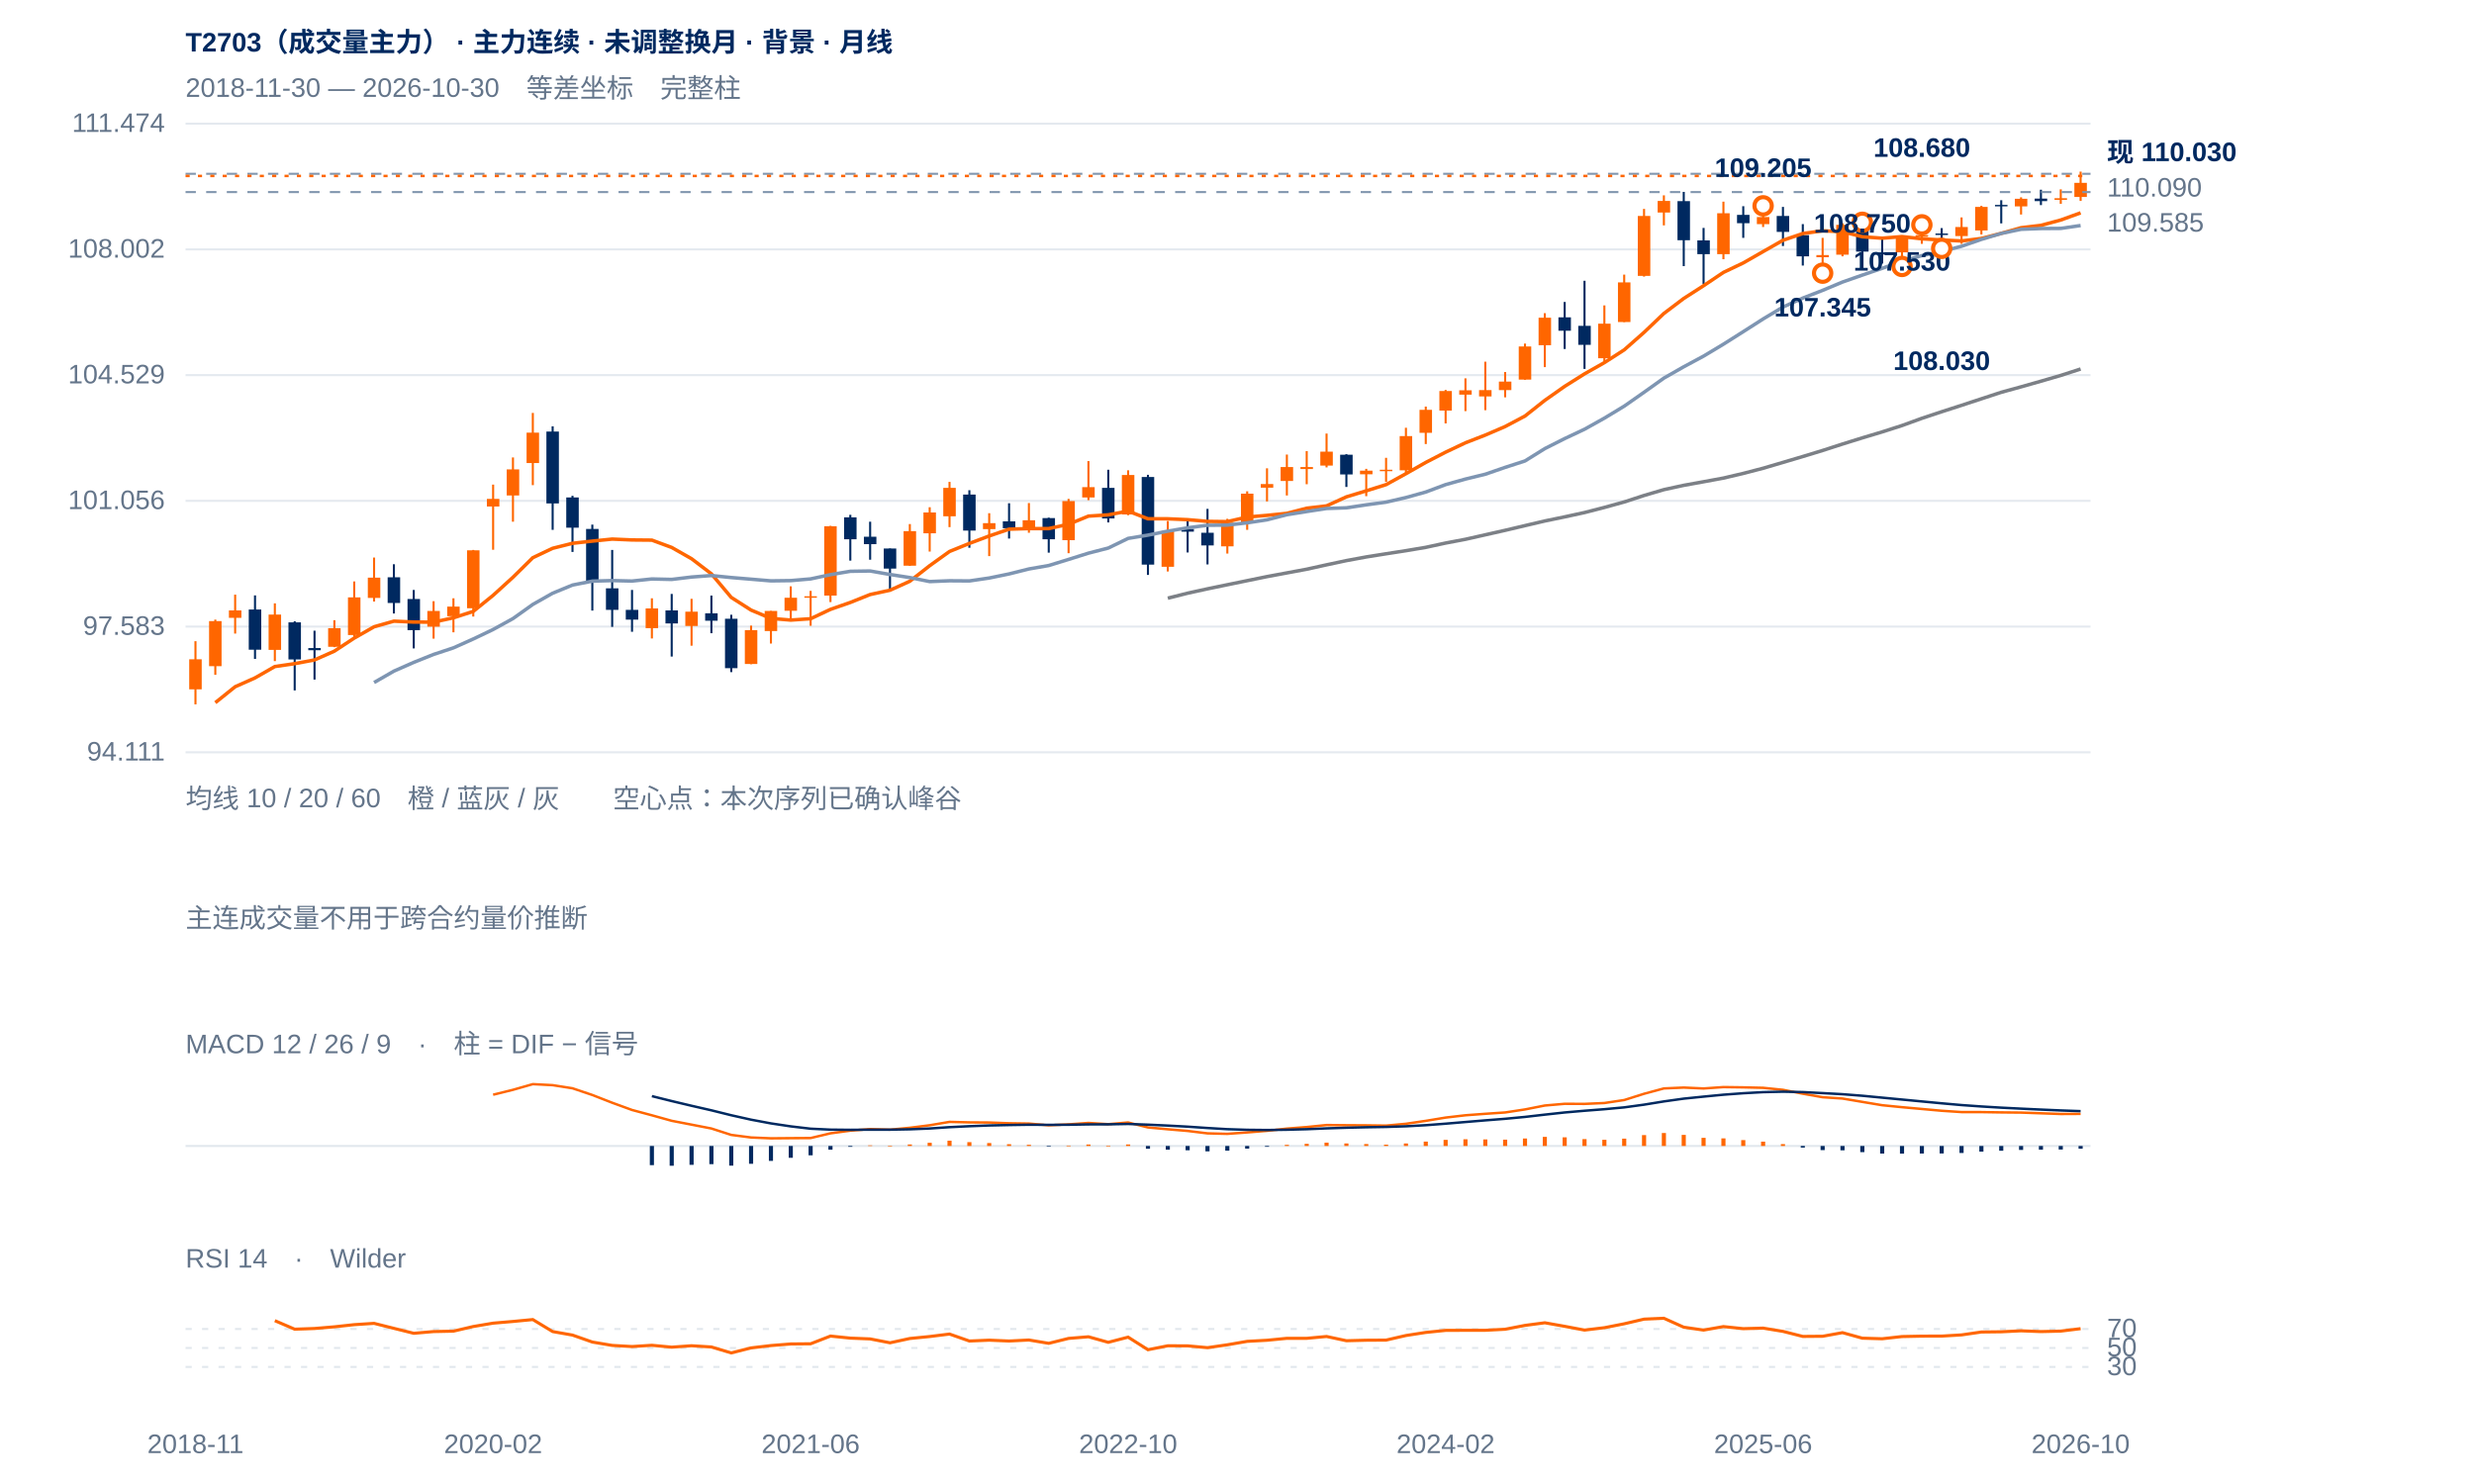
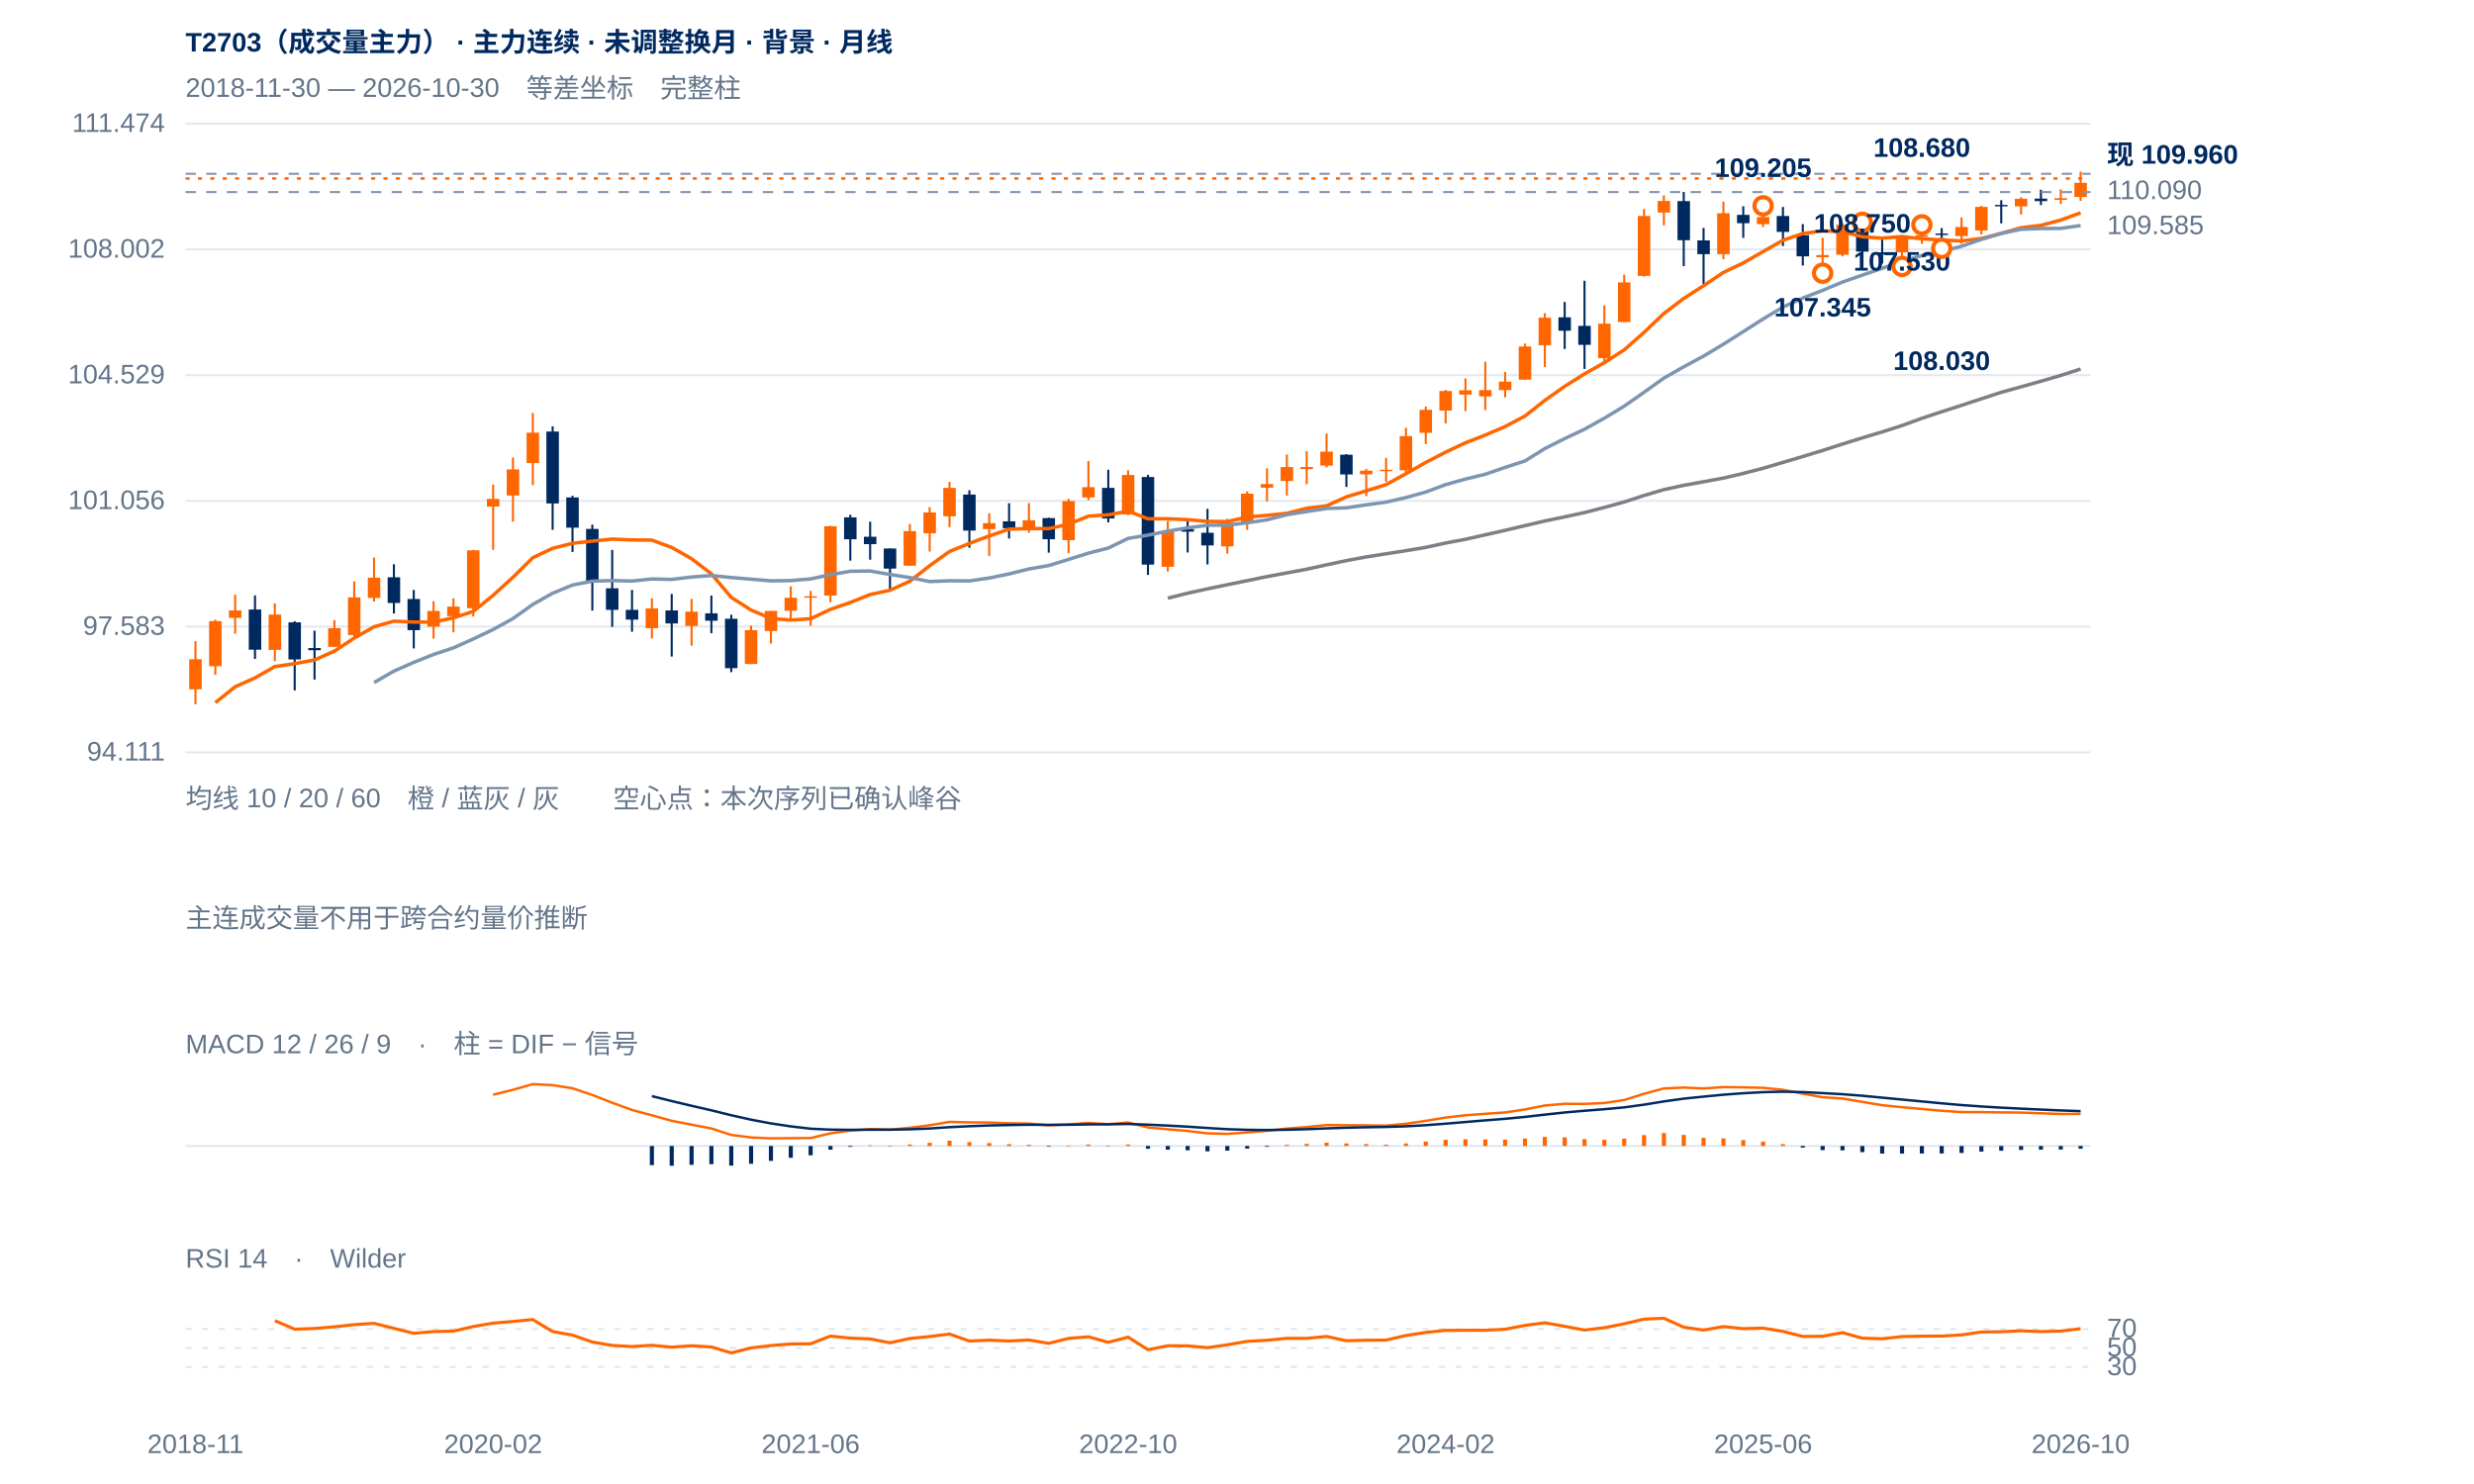
<svg xmlns="http://www.w3.org/2000/svg" viewBox="0 0 1200 720" role="img" aria-label="T2703（成交量主力） 月线 真实价格与结构">
  <style>text{font:13px Microsoft YaHei,Arial,sans-serif;fill:#64758a}.b{font-weight:700;fill:#002960}</style>
  <rect width="100%" height="100%" fill="#fff" />
  <text x="90.00" y="25.00" text-anchor="start" class="b">T2703（成交量主力） · 主力连续 · 未调整换月 · 背景 · 月线</text>
  <text x="90.00" y="47.00" text-anchor="start">2018-11-30 — 2026-10-30　等差坐标　完整柱</text>
  <polyline points="90.00,365.00 1014.00,365.00" fill="none" stroke="#e4e9ef" stroke-width="1" />
  <text x="80.00" y="369.00" text-anchor="end">94.111</text>
  <polyline points="90.00,304.00 1014.00,304.00" fill="none" stroke="#e4e9ef" stroke-width="1" />
  <text x="80.00" y="308.00" text-anchor="end">97.583</text>
  <polyline points="90.00,243.00 1014.00,243.00" fill="none" stroke="#e4e9ef" stroke-width="1" />
  <text x="80.00" y="247.00" text-anchor="end">101.056</text>
  <polyline points="90.00,182.00 1014.00,182.00" fill="none" stroke="#e4e9ef" stroke-width="1" />
  <text x="80.00" y="186.00" text-anchor="end">104.529</text>
  <polyline points="90.00,121.00 1014.00,121.00" fill="none" stroke="#e4e9ef" stroke-width="1" />
  <text x="80.00" y="125.00" text-anchor="end">108.002</text>
  <polyline points="90.00,60.00 1014.00,60.00" fill="none" stroke="#e4e9ef" stroke-width="1" />
  <text x="80.00" y="64.00" text-anchor="end">111.474</text>
  <g>
    <path d="M94.81,311.09V341.74" stroke="#FF6600" />
    <rect x="91.78" y="319.87" width="6.06" height="14.58" fill="#FF6600" />
  </g>
  <g>
    <path d="M104.44,300.63V327.42" stroke="#FF6600" />
    <rect x="101.41" y="301.34" width="6.06" height="21.87" fill="#FF6600" />
  </g>
  <g>
    <path d="M114.06,288.51V307.40" stroke="#FF6600" />
    <rect x="111.03" y="296.16" width="6.06" height="3.60" fill="#FF6600" />
  </g>
  <g>
    <path d="M123.69,288.87V319.69" stroke="#002960" />
    <rect x="120.66" y="295.72" width="6.06" height="19.50" fill="#002960" />
  </g>
  <g>
    <path d="M133.31,292.73V320.75" stroke="#FF6600" />
    <rect x="130.28" y="298.18" width="6.06" height="17.13" fill="#FF6600" />
  </g>
  <g>
    <path d="M142.94,301.42V334.97" stroke="#002960" />
    <rect x="139.91" y="301.95" width="6.06" height="18.00" fill="#002960" />
  </g>
  <g>
    <path d="M152.56,305.99V329.71" stroke="#002960" />
    <rect x="149.53" y="314.42" width="6.06" height="1.05" fill="#002960" />
  </g>
  <g>
    <path d="M162.19,300.90V313.98" stroke="#FF6600" />
    <rect x="159.16" y="304.76" width="6.06" height="9.05" fill="#FF6600" />
  </g>
  <g>
    <path d="M171.81,282.10V308.98" stroke="#FF6600" />
    <rect x="168.78" y="289.83" width="6.06" height="18.27" fill="#FF6600" />
  </g>
  <g>
    <path d="M181.44,270.51V291.85" stroke="#FF6600" />
    <rect x="178.41" y="280.26" width="6.06" height="9.84" fill="#FF6600" />
  </g>
  <g>
    <path d="M191.06,273.76V297.65" stroke="#002960" />
    <rect x="188.03" y="280.08" width="6.06" height="12.47" fill="#002960" />
  </g>
  <g>
    <path d="M200.69,286.23V314.60" stroke="#002960" />
    <rect x="197.66" y="290.62" width="6.06" height="15.11" fill="#002960" />
  </g>
  <g>
    <path d="M210.31,291.68V309.86" stroke="#FF6600" />
    <rect x="207.28" y="296.42" width="6.06" height="7.64" fill="#FF6600" />
  </g>
  <g>
    <path d="M219.94,290.27V306.78" stroke="#FF6600" />
    <rect x="216.91" y="294.31" width="6.06" height="4.65" fill="#FF6600" />
  </g>
  <g>
    <path d="M229.56,266.82V299.14" stroke="#FF6600" />
    <rect x="226.53" y="267.00" width="6.06" height="28.10" fill="#FF6600" />
  </g>
  <g>
    <path d="M239.19,235.12V266.73" stroke="#FF6600" />
    <rect x="236.16" y="242.05" width="6.06" height="3.69" fill="#FF6600" />
  </g>
  <g>
    <path d="M248.81,221.94V253.12" stroke="#FF6600" />
    <rect x="245.78" y="227.74" width="6.06" height="12.65" fill="#FF6600" />
  </g>
  <g>
    <path d="M258.44,200.34V235.38" stroke="#FF6600" />
    <rect x="255.41" y="209.91" width="6.06" height="14.75" fill="#FF6600" />
  </g>
  <g>
    <path d="M268.06,206.84V257.07" stroke="#002960" />
    <rect x="265.03" y="209.38" width="6.06" height="34.87" fill="#002960" />
  </g>
  <g>
    <path d="M277.69,240.56V267.79" stroke="#002960" />
    <rect x="274.66" y="241.35" width="6.06" height="14.67" fill="#002960" />
  </g>
  <g>
    <path d="M287.31,254.53V296.24" stroke="#002960" />
    <rect x="284.28" y="256.63" width="6.06" height="25.29" fill="#002960" />
  </g>
  <g>
    <path d="M296.94,266.82V304.15" stroke="#002960" />
    <rect x="293.91" y="285.44" width="6.06" height="10.45" fill="#002960" />
  </g>
  <g>
    <path d="M306.56,286.23V306.52" stroke="#002960" />
    <rect x="303.53" y="295.89" width="6.06" height="4.74" fill="#002960" />
  </g>
  <g>
    <path d="M316.19,290.27V309.77" stroke="#FF6600" />
    <rect x="313.16" y="295.19" width="6.06" height="9.57" fill="#FF6600" />
  </g>
  <g>
    <path d="M325.81,288.16V318.55" stroke="#002960" />
    <rect x="322.78" y="296.16" width="6.06" height="6.32" fill="#002960" />
  </g>
  <g>
    <path d="M335.44,290.53V313.28" stroke="#FF6600" />
    <rect x="332.41" y="296.77" width="6.06" height="6.94" fill="#FF6600" />
  </g>
  <g>
    <path d="M345.06,288.95V307.22" stroke="#002960" />
    <rect x="342.03" y="297.56" width="6.06" height="3.60" fill="#002960" />
  </g>
  <g>
    <path d="M354.69,298.26V326.10" stroke="#002960" />
    <rect x="351.66" y="300.20" width="6.06" height="23.98" fill="#002960" />
  </g>
  <g>
    <path d="M364.31,303.53V322.24" stroke="#FF6600" />
    <rect x="361.28" y="305.73" width="6.06" height="16.42" fill="#FF6600" />
  </g>
  <g>
    <path d="M373.94,296.42V312.23" stroke="#FF6600" />
    <rect x="370.91" y="296.42" width="6.06" height="9.75" fill="#FF6600" />
  </g>
  <g>
    <path d="M383.56,284.47V301.07" stroke="#FF6600" />
    <rect x="380.53" y="290.01" width="6.06" height="6.32" fill="#FF6600" />
  </g>
  <g>
    <path d="M393.19,286.67V303.62" stroke="#FF6600" />
    <rect x="390.16" y="289.30" width="6.06" height="0.70" fill="#FF6600" />
  </g>
  <g>
    <path d="M402.81,255.14V292.12" stroke="#FF6600" />
    <rect x="399.78" y="255.32" width="6.06" height="33.64" fill="#FF6600" />
  </g>
  <g>
    <path d="M412.44,249.78V272.00" stroke="#002960" />
    <rect x="409.41" y="251.01" width="6.06" height="10.63" fill="#002960" />
  </g>
  <g>
    <path d="M422.06,253.12V271.56" stroke="#002960" />
    <rect x="419.03" y="260.41" width="6.06" height="3.60" fill="#002960" />
  </g>
  <g>
    <path d="M431.69,266.12V285.70" stroke="#002960" />
    <rect x="428.66" y="266.12" width="6.06" height="9.75" fill="#002960" />
  </g>
  <g>
    <path d="M441.31,254.26V274.55" stroke="#FF6600" />
    <rect x="438.28" y="257.69" width="6.06" height="16.77" fill="#FF6600" />
  </g>
  <g>
    <path d="M450.94,246.09V267.61" stroke="#FF6600" />
    <rect x="447.91" y="248.64" width="6.06" height="10.10" fill="#FF6600" />
  </g>
  <g>
    <path d="M460.56,233.80V255.75" stroke="#FF6600" />
    <rect x="457.53" y="236.70" width="6.06" height="13.79" fill="#FF6600" />
  </g>
  <g>
    <path d="M470.19,237.84V265.77" stroke="#002960" />
    <rect x="467.16" y="239.95" width="6.06" height="17.48" fill="#002960" />
  </g>
  <g>
    <path d="M479.81,248.99V269.81" stroke="#FF6600" />
    <rect x="476.78" y="253.82" width="6.06" height="2.90" fill="#FF6600" />
  </g>
  <g>
    <path d="M489.44,244.16V261.29" stroke="#002960" />
    <rect x="486.41" y="252.94" width="6.06" height="3.34" fill="#002960" />
  </g>
  <g>
    <path d="M499.06,244.07V258.48" stroke="#FF6600" />
    <rect x="496.03" y="252.42" width="6.06" height="4.57" fill="#FF6600" />
  </g>
  <g>
    <path d="M508.69,251.19V268.14" stroke="#002960" />
    <rect x="505.66" y="251.36" width="6.06" height="10.28" fill="#002960" />
  </g>
  <g>
    <path d="M518.31,242.05V268.40" stroke="#FF6600" />
    <rect x="515.28" y="243.11" width="6.06" height="18.97" fill="#FF6600" />
  </g>
  <g>
    <path d="M527.94,223.70V242.67" stroke="#FF6600" />
    <rect x="524.91" y="236.35" width="6.06" height="5.01" fill="#FF6600" />
  </g>
  <g>
    <path d="M537.56,227.91V253.47" stroke="#002960" />
    <rect x="534.53" y="236.70" width="6.06" height="14.84" fill="#002960" />
  </g>
  <g>
    <path d="M547.19,228.18V249.96" stroke="#FF6600" />
    <rect x="544.16" y="230.46" width="6.06" height="19.15" fill="#FF6600" />
  </g>
  <g>
    <path d="M556.81,230.37V278.94" stroke="#002960" />
    <rect x="553.78" y="231.43" width="6.06" height="42.51" fill="#002960" />
  </g>
  <g>
    <path d="M566.44,252.77V277.27" stroke="#FF6600" />
    <rect x="563.41" y="257.60" width="6.06" height="17.39" fill="#FF6600" />
  </g>
  <g>
    <path d="M576.06,251.98V268.05" stroke="#002960" />
    <rect x="573.03" y="256.63" width="6.06" height="1.32" fill="#002960" />
  </g>
  <g>
    <path d="M585.69,246.88V273.85" stroke="#002960" />
    <rect x="582.66" y="258.48" width="6.06" height="6.15" fill="#002960" />
  </g>
  <g>
    <path d="M595.31,251.71V268.58" stroke="#FF6600" />
    <rect x="592.28" y="253.56" width="6.06" height="11.51" fill="#FF6600" />
  </g>
  <g>
    <path d="M604.94,238.37V257.07" stroke="#FF6600" />
    <rect x="601.91" y="239.51" width="6.06" height="14.23" fill="#FF6600" />
  </g>
  <g>
    <path d="M614.56,227.21V243.28" stroke="#FF6600" />
    <rect x="611.53" y="234.85" width="6.06" height="1.76" fill="#FF6600" />
  </g>
  <g>
    <path d="M624.19,220.54V240.39" stroke="#FF6600" />
    <rect x="621.16" y="226.60" width="6.06" height="6.76" fill="#FF6600" />
  </g>
  <g>
    <path d="M633.81,218.87V234.94" stroke="#FF6600" />
    <rect x="630.78" y="226.60" width="6.06" height="0.97" fill="#FF6600" />
  </g>
  <g>
    <path d="M643.44,210.35V226.77" stroke="#FF6600" />
    <rect x="640.41" y="219.13" width="6.06" height="6.76" fill="#FF6600" />
  </g>
  <g>
    <path d="M653.06,220.36V236.26" stroke="#002960" />
    <rect x="650.03" y="220.62" width="6.06" height="9.57" fill="#002960" />
  </g>
  <g>
    <path d="M662.69,227.47V240.74" stroke="#FF6600" />
    <rect x="659.66" y="228.35" width="6.06" height="1.76" fill="#FF6600" />
  </g>
  <g>
    <path d="M672.31,222.12V233.80" stroke="#FF6600" />
    <rect x="669.28" y="227.91" width="6.06" height="0.70" fill="#FF6600" />
  </g>
  <g>
    <path d="M681.94,207.54V229.41" stroke="#FF6600" />
    <rect x="678.91" y="211.58" width="6.06" height="16.60" fill="#FF6600" />
  </g>
  <g>
    <path d="M691.56,197.26V215.44" stroke="#FF6600" />
    <rect x="688.53" y="198.84" width="6.06" height="11.15" fill="#FF6600" />
  </g>
  <g>
    <path d="M701.19,189.18V205.43" stroke="#FF6600" />
    <rect x="698.16" y="189.71" width="6.06" height="9.49" fill="#FF6600" />
  </g>
  <g>
    <path d="M710.81,183.56V199.46" stroke="#FF6600" />
    <rect x="707.78" y="189.36" width="6.06" height="2.11" fill="#FF6600" />
  </g>
  <g>
    <path d="M720.44,175.48V199.02" stroke="#FF6600" />
    <rect x="717.41" y="189.27" width="6.06" height="3.07" fill="#FF6600" />
  </g>
  <g>
    <path d="M730.06,180.49V192.78" stroke="#FF6600" />
    <rect x="727.03" y="185.14" width="6.06" height="4.13" fill="#FF6600" />
  </g>
  <g>
    <path d="M739.69,166.70V184.26" stroke="#FF6600" />
    <rect x="736.66" y="168.10" width="6.06" height="16.07" fill="#FF6600" />
  </g>
  <g>
    <path d="M749.31,151.94V178.12" stroke="#FF6600" />
    <rect x="746.28" y="154.14" width="6.06" height="13.35" fill="#FF6600" />
  </g>
  <g>
    <path d="M758.94,146.50V169.33" stroke="#002960" />
    <rect x="755.91" y="153.96" width="6.06" height="6.50" fill="#002960" />
  </g>
  <g>
    <path d="M768.56,136.22V178.99" stroke="#002960" />
    <rect x="765.53" y="158.09" width="6.06" height="9.22" fill="#002960" />
  </g>
  <g>
    <path d="M778.19,148.17V175.31" stroke="#FF6600" />
    <rect x="775.16" y="157.04" width="6.06" height="16.77" fill="#FF6600" />
  </g>
  <g>
    <path d="M787.81,133.24V156.25" stroke="#FF6600" />
    <rect x="784.78" y="137.01" width="6.06" height="19.23" fill="#FF6600" />
  </g>
  <g>
    <path d="M797.44,101.36V134.20" stroke="#FF6600" />
    <rect x="794.41" y="104.78" width="6.06" height="29.07" fill="#FF6600" />
  </g>
  <g>
    <path d="M807.06,94.77V109.35" stroke="#FF6600" />
    <rect x="804.03" y="97.49" width="6.06" height="5.62" fill="#FF6600" />
  </g>
  <g>
    <path d="M816.69,93.10V129.11" stroke="#002960" />
    <rect x="813.66" y="97.58" width="6.06" height="18.97" fill="#002960" />
  </g>
  <g>
    <path d="M826.31,110.58V137.80" stroke="#002960" />
    <rect x="823.28" y="116.64" width="6.06" height="6.67" fill="#002960" />
  </g>
  <g>
    <path d="M835.94,97.84V125.77" stroke="#FF6600" />
    <rect x="832.91" y="103.46" width="6.06" height="19.85" fill="#FF6600" />
  </g>
  <g>
    <path d="M845.56,100.04V115.41" stroke="#002960" />
    <rect x="842.53" y="104.25" width="6.06" height="4.04" fill="#002960" />
  </g>
  <g>
    <path d="M855.19,99.86V110.14" stroke="#FF6600" />
    <rect x="852.16" y="105.31" width="6.06" height="3.43" fill="#FF6600" />
  </g>
  <g>
    <path d="M864.81,100.39V119.36" stroke="#002960" />
    <rect x="861.78" y="104.78" width="6.06" height="7.73" fill="#002960" />
  </g>
  <g>
    <path d="M874.44,108.73V128.84" stroke="#002960" />
    <rect x="871.41" y="114.09" width="6.06" height="10.28" fill="#002960" />
  </g>
  <g>
    <path d="M884.06,115.41V132.53" stroke="#FF6600" />
    <rect x="881.03" y="123.75" width="6.06" height="1.05" fill="#FF6600" />
  </g>
  <g>
    <path d="M893.69,108.29V124.37" stroke="#FF6600" />
    <rect x="890.66" y="109.08" width="6.06" height="14.49" fill="#FF6600" />
  </g>
  <g>
    <path d="M903.31,107.85V123.66" stroke="#002960" />
    <rect x="900.28" y="109.61" width="6.06" height="12.47" fill="#002960" />
  </g>
  <g>
    <path d="M912.94,115.23V127.88" stroke="#002960" />
    <rect x="909.91" y="122.43" width="6.06" height="1.05" fill="#002960" />
  </g>
  <g>
    <path d="M922.56,114.97V129.28" stroke="#FF6600" />
    <rect x="919.53" y="115.58" width="6.06" height="6.85" fill="#FF6600" />
  </g>
  <g>
    <path d="M932.19,109.08V118.31" stroke="#FF6600" />
    <rect x="929.16" y="114.09" width="6.06" height="0.79" fill="#FF6600" />
  </g>
  <g>
    <path d="M941.81,110.66V120.50" stroke="#002960" />
    <rect x="938.78" y="113.30" width="6.06" height="0.70" fill="#002960" />
  </g>
  <g>
    <path d="M951.44,105.48V118.31" stroke="#FF6600" />
    <rect x="948.41" y="110.14" width="6.06" height="4.39" fill="#FF6600" />
  </g>
  <g>
    <path d="M961.06,99.86V113.74" stroke="#FF6600" />
    <rect x="958.03" y="100.39" width="6.06" height="11.42" fill="#FF6600" />
  </g>
  <g>
    <path d="M970.69,97.14V108.38" stroke="#002960" />
    <rect x="967.66" y="99.42" width="6.06" height="0.70" fill="#002960" />
  </g>
  <g>
    <path d="M980.31,95.73V104.08" stroke="#FF6600" />
    <rect x="977.28" y="96.44" width="6.06" height="3.69" fill="#FF6600" />
  </g>
  <g>
    <path d="M989.94,92.05V99.51" stroke="#002960" />
    <rect x="986.91" y="96.35" width="6.06" height="1.23" fill="#002960" />
  </g>
  <g>
    <path d="M999.56,91.87V98.90" stroke="#FF6600" />
    <rect x="996.53" y="96.17" width="6.06" height="0.79" fill="#FF6600" />
  </g>
  <g>
    <path d="M1009.19,83.26V97.49" stroke="#FF6600" />
    <rect x="1006.16" y="88.71" width="6.06" height="6.85" fill="#FF6600" />
  </g>
  <polyline points="104.44,340.91 114.06,333.19 123.69,328.90 133.31,323.39 142.94,321.99 152.56,320.18 162.19,315.92 171.81,309.59 181.44,304.10 191.06,301.37 200.69,301.81 210.31,301.84 219.94,299.75 229.56,296.63 239.19,288.84 248.81,280.07 258.44,270.58 268.06,266.02 277.69,263.60 287.31,262.53 296.94,261.55 306.56,261.97 316.19,262.06 325.81,265.61 335.44,271.08 345.06,278.42 354.69,289.85 364.31,296.00 373.94,300.04 383.56,300.85 393.19,300.19 402.81,295.65 412.44,292.30 422.06,288.45 431.69,286.36 441.31,282.01 450.94,274.46 460.56,267.56 470.19,263.66 479.81,260.04 489.44,256.74 499.06,256.45 508.69,256.45 518.31,254.36 527.94,250.41 537.56,249.79 547.19,247.97 556.81,251.70 566.44,251.71 576.06,252.13 585.69,252.96 595.31,253.08 604.94,250.86 614.56,250.04 624.19,249.06 633.81,246.57 643.44,245.44 653.06,241.06 662.69,238.14 672.31,235.13 681.94,229.83 691.56,224.36 701.19,219.38 710.81,214.83 720.44,211.09 730.06,206.95 739.69,201.85 749.31,194.24 758.94,187.45 768.56,181.39 778.19,175.94 787.81,169.75 797.44,161.26 807.06,152.08 816.69,144.80 826.31,138.62 835.94,132.16 845.56,127.57 855.19,122.06 864.81,116.58 874.44,113.31 884.06,111.98 893.69,112.41 903.31,114.87 912.94,115.57 922.56,114.79 932.19,115.86 941.81,116.43 951.44,116.91 961.06,115.70 970.69,113.22 980.31,110.49 989.94,109.34 999.56,106.75 1009.19,103.27" fill="none" stroke="#FF6600" stroke-width="1.7" />
  <polyline points="181.44,331.14 191.06,325.61 200.69,321.36 210.31,317.51 219.94,314.32 229.56,310.01 239.19,305.41 248.81,300.12 258.44,293.25 268.06,287.81 277.69,283.85 287.31,281.95 296.94,281.68 306.56,281.91 316.19,280.90 325.81,281.12 335.44,279.96 345.06,279.24 354.69,280.21 364.31,281.01 373.94,281.82 383.56,281.69 393.19,280.87 402.81,278.81 412.44,277.18 422.06,277.03 431.69,278.72 441.31,280.22 450.94,282.16 460.56,281.78 470.19,281.85 479.81,280.44 489.44,278.46 499.06,276.05 508.69,274.37 518.31,271.41 527.94,268.38 537.56,265.90 547.19,261.22 556.81,259.63 566.44,257.69 576.06,256.08 585.69,254.85 595.31,254.76 604.94,253.66 614.56,252.20 624.19,249.73 633.81,248.18 643.44,246.70 653.06,246.38 662.69,244.93 672.31,243.63 681.94,241.40 691.56,238.72 701.19,235.12 710.81,232.43 720.44,230.08 730.06,226.76 739.69,223.64 749.31,217.65 758.94,212.79 768.56,208.26 778.19,202.88 787.81,197.06 797.44,190.32 807.06,183.45 816.69,177.95 826.31,172.78 835.94,167.00 845.56,160.91 855.19,154.75 864.81,148.98 874.44,144.62 884.06,140.87 893.69,136.84 903.31,133.47 912.94,130.18 922.56,126.71 932.19,124.01 941.81,122.00 951.44,119.48 961.06,116.14 970.69,113.26 980.31,111.24 989.94,110.88 999.56,110.81 1009.19,109.42" fill="none" stroke="#7e95b2" stroke-width="1.7" />
  <polyline points="566.44,290.22 576.06,287.80 585.69,285.69 595.31,283.70 604.94,281.72 614.56,279.75 624.19,277.96 633.81,276.17 643.44,274.04 653.06,271.99 662.69,270.21 672.31,268.68 681.94,267.18 691.56,265.56 701.19,263.47 710.81,261.65 720.44,259.47 730.06,257.30 739.69,255.02 749.31,252.76 758.94,250.77 768.56,248.68 778.19,246.20 787.81,243.54 797.44,240.39 807.06,237.56 816.69,235.47 826.31,233.73 835.94,231.95 845.56,229.69 855.19,227.18 864.81,224.35 874.44,221.49 884.06,218.55 893.69,215.44 903.31,212.44 912.94,209.55 922.56,206.46 932.19,202.95 941.81,199.76 951.44,196.65 961.06,193.49 970.69,190.33 980.31,187.68 989.94,184.95 999.56,182.15 1009.19,179.03" fill="none" stroke="#7c8086" stroke-width="1.7" />
  <polyline points="90.00,93.19 1014.00,93.19" fill="none" stroke="#8196ae" stroke-width="1" stroke-dasharray="5 5" />
-   <text x="1022.00" y="112.37" text-anchor="start">109.585</text>
+   <text x="1022.00" y="113.60" text-anchor="start">109.585</text>
  <polyline points="90.00,84.32 1014.00,84.32" fill="none" stroke="#8196ae" stroke-width="1" stroke-dasharray="5 5" />
-   <text x="1022.00" y="95.37" text-anchor="start">110.090</text>
-   <polyline points="90.00,85.37 1014.00,85.37" fill="none" stroke="#FF6600" stroke-width="1.2" stroke-dasharray="2 4" />
-   <text x="1022.00" y="78.37" text-anchor="start" class="b">现 110.030</text>
+   <text x="1022.00" y="96.60" text-anchor="start">110.090</text>
+   <polyline points="90.00,86.60 1014.00,86.60" fill="none" stroke="#FF6600" stroke-width="1.2" stroke-dasharray="2 4" />
+   <text x="1022.00" y="79.60" text-anchor="start" class="b">现 109.960</text>
  <text x="90.00" y="392.00" text-anchor="start">均线 10 / 20 / 60　橙 / 蓝灰 / 灰　　空心点：本次序列已确认峰谷</text>
  <text x="90.00" y="450.00" text-anchor="start">主连成交量不用于跨合约量价推断</text>
  <text x="90.00" y="511.00" text-anchor="start">MACD 12 / 26 / 9　·　柱 = DIF − 信号</text>
  <polyline points="90.00,556.00 1014.00,556.00" fill="none" stroke="#e1e7ed" stroke-width="1" />
  <rect x="315.19" y="556.00" width="2" height="9.30" fill="#002960" />
  <rect x="324.81" y="556.00" width="2" height="9.59" fill="#002960" />
  <rect x="334.44" y="556.00" width="2" height="9.15" fill="#002960" />
  <rect x="344.06" y="556.00" width="2" height="8.82" fill="#002960" />
  <rect x="353.69" y="556.00" width="2" height="9.54" fill="#002960" />
  <rect x="363.31" y="556.00" width="2" height="8.64" fill="#002960" />
  <rect x="372.94" y="556.00" width="2" height="7.23" fill="#002960" />
  <rect x="382.56" y="556.00" width="2" height="5.73" fill="#002960" />
  <rect x="392.19" y="556.00" width="2" height="4.53" fill="#002960" />
  <rect x="401.81" y="556.00" width="2" height="1.80" fill="#002960" />
  <rect x="411.44" y="556.00" width="2" height="0.40" fill="#002960" />
  <rect x="421.06" y="555.70" width="2" height="0.30" fill="#FF6600" />
  <rect x="430.69" y="555.99" width="2" height="0.30" fill="#FF6600" />
  <rect x="440.31" y="555.26" width="2" height="0.74" fill="#FF6600" />
  <rect x="449.94" y="554.44" width="2" height="1.56" fill="#FF6600" />
  <rect x="459.56" y="553.43" width="2" height="2.57" fill="#FF6600" />
  <rect x="469.19" y="554.14" width="2" height="1.86" fill="#FF6600" />
  <rect x="478.81" y="554.57" width="2" height="1.43" fill="#FF6600" />
  <rect x="488.44" y="555.14" width="2" height="0.86" fill="#FF6600" />
  <rect x="498.06" y="555.43" width="2" height="0.57" fill="#FF6600" />
  <rect x="507.69" y="556.00" width="2" height="0.30" fill="#002960" />
  <rect x="517.31" y="555.81" width="2" height="0.30" fill="#FF6600" />
  <rect x="526.94" y="555.29" width="2" height="0.71" fill="#FF6600" />
  <rect x="536.56" y="555.92" width="2" height="0.30" fill="#FF6600" />
  <rect x="546.19" y="555.27" width="2" height="0.73" fill="#FF6600" />
  <rect x="555.81" y="556.00" width="2" height="1.35" fill="#002960" />
  <rect x="565.44" y="556.00" width="2" height="1.79" fill="#002960" />
  <rect x="575.06" y="556.00" width="2" height="2.08" fill="#002960" />
  <rect x="584.69" y="556.00" width="2" height="2.60" fill="#002960" />
  <rect x="594.31" y="556.00" width="2" height="2.27" fill="#002960" />
  <rect x="603.94" y="556.00" width="2" height="1.27" fill="#002960" />
  <rect x="613.56" y="556.00" width="2" height="0.39" fill="#002960" />
  <rect x="623.19" y="555.45" width="2" height="0.55" fill="#FF6600" />
  <rect x="632.81" y="554.96" width="2" height="1.04" fill="#FF6600" />
  <rect x="642.44" y="554.38" width="2" height="1.62" fill="#FF6600" />
  <rect x="652.06" y="554.77" width="2" height="1.23" fill="#FF6600" />
  <rect x="661.69" y="555.07" width="2" height="0.93" fill="#FF6600" />
  <rect x="671.31" y="555.36" width="2" height="0.64" fill="#FF6600" />
  <rect x="680.94" y="554.78" width="2" height="1.22" fill="#FF6600" />
  <rect x="690.56" y="553.88" width="2" height="2.12" fill="#FF6600" />
  <rect x="700.19" y="553.03" width="2" height="2.97" fill="#FF6600" />
  <rect x="709.81" y="552.74" width="2" height="3.26" fill="#FF6600" />
  <rect x="719.44" y="552.82" width="2" height="3.18" fill="#FF6600" />
  <rect x="729.06" y="552.93" width="2" height="3.07" fill="#FF6600" />
  <rect x="738.69" y="552.37" width="2" height="3.63" fill="#FF6600" />
  <rect x="748.31" y="551.58" width="2" height="4.42" fill="#FF6600" />
  <rect x="757.94" y="551.80" width="2" height="4.20" fill="#FF6600" />
  <rect x="767.56" y="552.67" width="2" height="3.33" fill="#FF6600" />
  <rect x="777.19" y="553.00" width="2" height="3.00" fill="#FF6600" />
  <rect x="786.81" y="552.44" width="2" height="3.56" fill="#FF6600" />
  <rect x="796.44" y="550.72" width="2" height="5.28" fill="#FF6600" />
  <rect x="806.06" y="549.71" width="2" height="6.29" fill="#FF6600" />
  <rect x="815.69" y="550.62" width="2" height="5.38" fill="#FF6600" />
  <rect x="825.31" y="552.05" width="2" height="3.95" fill="#FF6600" />
  <rect x="834.94" y="552.31" width="2" height="3.69" fill="#FF6600" />
  <rect x="844.56" y="553.15" width="2" height="2.85" fill="#FF6600" />
  <rect x="854.19" y="553.90" width="2" height="2.10" fill="#FF6600" />
  <rect x="863.81" y="555.10" width="2" height="0.90" fill="#FF6600" />
  <rect x="873.44" y="556.00" width="2" height="0.78" fill="#002960" />
  <rect x="883.06" y="556.00" width="2" height="2.00" fill="#002960" />
  <rect x="892.69" y="556.00" width="2" height="2.10" fill="#002960" />
  <rect x="902.31" y="556.00" width="2" height="2.98" fill="#002960" />
  <rect x="911.94" y="556.00" width="2" height="3.68" fill="#002960" />
  <rect x="921.56" y="556.00" width="2" height="3.71" fill="#002960" />
  <rect x="931.19" y="556.00" width="2" height="3.66" fill="#002960" />
  <rect x="940.81" y="556.00" width="2" height="3.63" fill="#002960" />
  <rect x="950.44" y="556.00" width="2" height="3.40" fill="#002960" />
  <rect x="960.06" y="556.00" width="2" height="2.74" fill="#002960" />
  <rect x="969.69" y="556.00" width="2" height="2.31" fill="#002960" />
  <rect x="979.31" y="556.00" width="2" height="1.92" fill="#002960" />
  <rect x="988.94" y="556.00" width="2" height="1.80" fill="#002960" />
  <rect x="998.56" y="556.00" width="2" height="1.72" fill="#002960" />
  <rect x="1008.19" y="556.00" width="2" height="1.33" fill="#002960" />
  <polyline points="239.19,531.13 248.81,528.75 258.44,526.00 268.06,526.49 277.69,528.01 287.31,531.26 296.94,535.02 306.56,538.53 316.19,541.11 325.81,543.79 335.44,545.65 345.06,547.52 354.69,550.63 364.31,551.88 373.94,552.29 383.56,552.21 393.19,552.15 402.81,549.87 412.44,548.57 422.06,547.79 431.69,548.08 441.31,547.17 450.94,545.95 460.56,544.31 470.19,544.55 479.81,544.62 489.44,544.98 499.06,545.12 508.69,545.98 518.31,545.51 527.94,544.82 537.56,545.42 547.19,544.60 556.81,547.01 566.44,547.90 576.06,548.71 585.69,549.88 595.31,550.12 604.94,549.43 614.56,548.65 624.19,547.57 633.81,546.82 643.44,545.84 653.06,545.93 662.69,545.99 672.31,546.12 681.94,545.23 691.56,543.81 701.19,542.22 710.81,541.10 720.44,540.39 730.06,539.74 739.69,538.27 749.31,536.37 758.94,535.54 768.56,535.58 778.19,535.16 787.81,533.71 797.44,530.67 807.06,528.08 816.69,527.66 826.31,528.10 835.94,527.43 845.56,527.56 855.19,527.78 864.81,528.76 874.44,530.64 884.06,532.35 893.69,532.98 903.31,534.61 912.94,536.22 922.56,537.18 932.19,538.05 941.81,538.92 951.44,539.55 961.06,539.56 970.69,539.71 980.31,539.80 989.94,540.14 999.56,540.48 1009.19,540.43" fill="none" stroke="#FF6600" stroke-width="1.2" />
  <polyline points="316.19,531.81 325.81,534.21 335.44,536.50 345.06,538.70 354.69,541.09 364.31,543.24 373.94,545.05 383.56,546.49 393.19,547.62 402.81,548.07 412.44,548.17 422.06,548.09 431.69,548.09 441.31,547.91 450.94,547.52 460.56,546.87 470.19,546.41 479.81,546.05 489.44,545.84 499.06,545.69 508.69,545.75 518.31,545.70 527.94,545.53 537.56,545.50 547.19,545.32 556.81,545.66 566.44,546.11 576.06,546.63 585.69,547.28 595.31,547.85 604.94,548.16 614.56,548.26 624.19,548.12 633.81,547.86 643.44,547.46 653.06,547.15 662.69,546.92 672.31,546.76 681.94,546.45 691.56,545.92 701.19,545.18 710.81,544.37 720.44,543.57 730.06,542.81 739.69,541.90 749.31,540.79 758.94,539.74 768.56,538.91 778.19,538.16 787.81,537.27 797.44,535.95 807.06,534.38 816.69,533.03 826.31,532.05 835.94,531.12 845.56,530.41 855.19,529.88 864.81,529.66 874.44,529.85 884.06,530.35 893.69,530.88 903.31,531.63 912.94,532.55 922.56,533.47 932.19,534.39 941.81,535.30 951.44,536.15 961.06,536.83 970.69,537.41 980.31,537.89 989.94,538.34 999.56,538.76 1009.19,539.10" fill="none" stroke="#002960" stroke-width="1.2" />
  <text x="90.00" y="615.00" text-anchor="start">RSI 14　·　Wilder</text>
  <polyline points="90.00,663.20 1014.00,663.20" fill="none" stroke="#e1e7ed" stroke-width="1" stroke-dasharray="3 5" />
  <text x="1022.00" y="667.20" text-anchor="start">30</text>
  <polyline points="90.00,654.00 1014.00,654.00" fill="none" stroke="#e1e7ed" stroke-width="1" stroke-dasharray="3 5" />
  <text x="1022.00" y="658.00" text-anchor="start">50</text>
  <polyline points="90.00,644.80 1014.00,644.80" fill="none" stroke="#e1e7ed" stroke-width="1" stroke-dasharray="3 5" />
  <text x="1022.00" y="648.80" text-anchor="start">70</text>
  <polyline points="133.31,640.75 142.94,644.89 152.56,644.55 162.19,643.74 171.81,642.69 181.44,642.06 191.06,644.48 200.69,646.88 210.31,646.04 219.94,645.84 229.56,643.59 239.19,641.96 248.81,641.14 258.44,640.22 268.06,646.04 277.69,647.75 287.31,651.13 296.94,652.76 306.56,653.31 316.19,652.70 325.81,653.61 335.44,652.92 345.06,653.52 354.69,656.40 364.31,653.97 373.94,652.83 383.56,652.06 393.19,651.97 402.81,648.23 412.44,649.22 422.06,649.61 431.69,651.49 441.31,649.40 450.94,648.45 460.56,647.25 470.19,650.63 479.81,650.22 489.44,650.63 499.06,650.14 508.69,651.75 518.31,649.36 527.94,648.57 537.56,651.26 547.19,648.75 556.81,654.85 566.44,652.94 576.06,652.98 585.69,653.86 595.31,652.46 604.94,650.79 614.56,650.26 624.19,649.32 633.81,649.32 643.44,648.43 653.06,650.49 662.69,650.24 672.31,650.18 681.94,647.96 691.56,646.46 701.19,645.47 710.81,645.43 720.44,645.42 730.06,644.92 739.69,643.05 749.31,641.78 758.94,643.50 768.56,645.32 778.19,644.17 787.81,642.27 797.44,640.01 807.06,639.59 816.69,643.92 826.31,645.32 835.94,643.63 845.56,644.63 855.19,644.37 864.81,645.95 874.44,648.40 884.06,648.32 893.69,646.57 903.31,649.25 912.94,649.53 922.56,648.46 932.19,648.26 941.81,648.24 951.44,647.66 961.06,646.26 970.69,646.15 980.31,645.68 989.94,646.05 999.56,645.82 1009.19,644.63" fill="none" stroke="#FF6600" stroke-width="1.5" />
  <text x="94.81" y="705.00" text-anchor="middle">2018-11</text>
  <text x="239.19" y="705.00" text-anchor="middle">2020-02</text>
  <text x="393.19" y="705.00" text-anchor="middle">2021-06</text>
  <text x="547.19" y="705.00" text-anchor="middle">2022-10</text>
  <text x="701.19" y="705.00" text-anchor="middle">2024-02</text>
  <text x="855.19" y="705.00" text-anchor="middle">2025-06</text>
  <text x="1009.19" y="705.00" text-anchor="middle">2026-10</text>
  <circle cx="855.19" cy="99.86" r="4.2" fill="white" stroke="#FF6600" stroke-width="2" />
  <text x="855.19" y="85.86" text-anchor="middle" class="b">109.205</text>
  <circle cx="884.06" cy="132.53" r="4.2" fill="white" stroke="#FF6600" stroke-width="2" />
  <text x="884.06" y="153.53" text-anchor="middle" class="b">107.345</text>
  <circle cx="903.31" cy="107.85" r="4.2" fill="white" stroke="#FF6600" stroke-width="2" />
  <text x="903.31" y="112.85" text-anchor="middle" class="b">108.750</text>
  <circle cx="922.56" cy="129.28" r="4.2" fill="white" stroke="#FF6600" stroke-width="2" />
  <text x="922.56" y="131.28" text-anchor="middle" class="b">107.530</text>
  <circle cx="932.19" cy="109.08" r="4.2" fill="white" stroke="#FF6600" stroke-width="2" />
  <text x="932.19" y="76.08" text-anchor="middle" class="b">108.680</text>
  <circle cx="941.81" cy="120.50" r="4.2" fill="white" stroke="#FF6600" stroke-width="2" />
  <text x="941.81" y="179.50" text-anchor="middle" class="b">108.030</text>
</svg>
